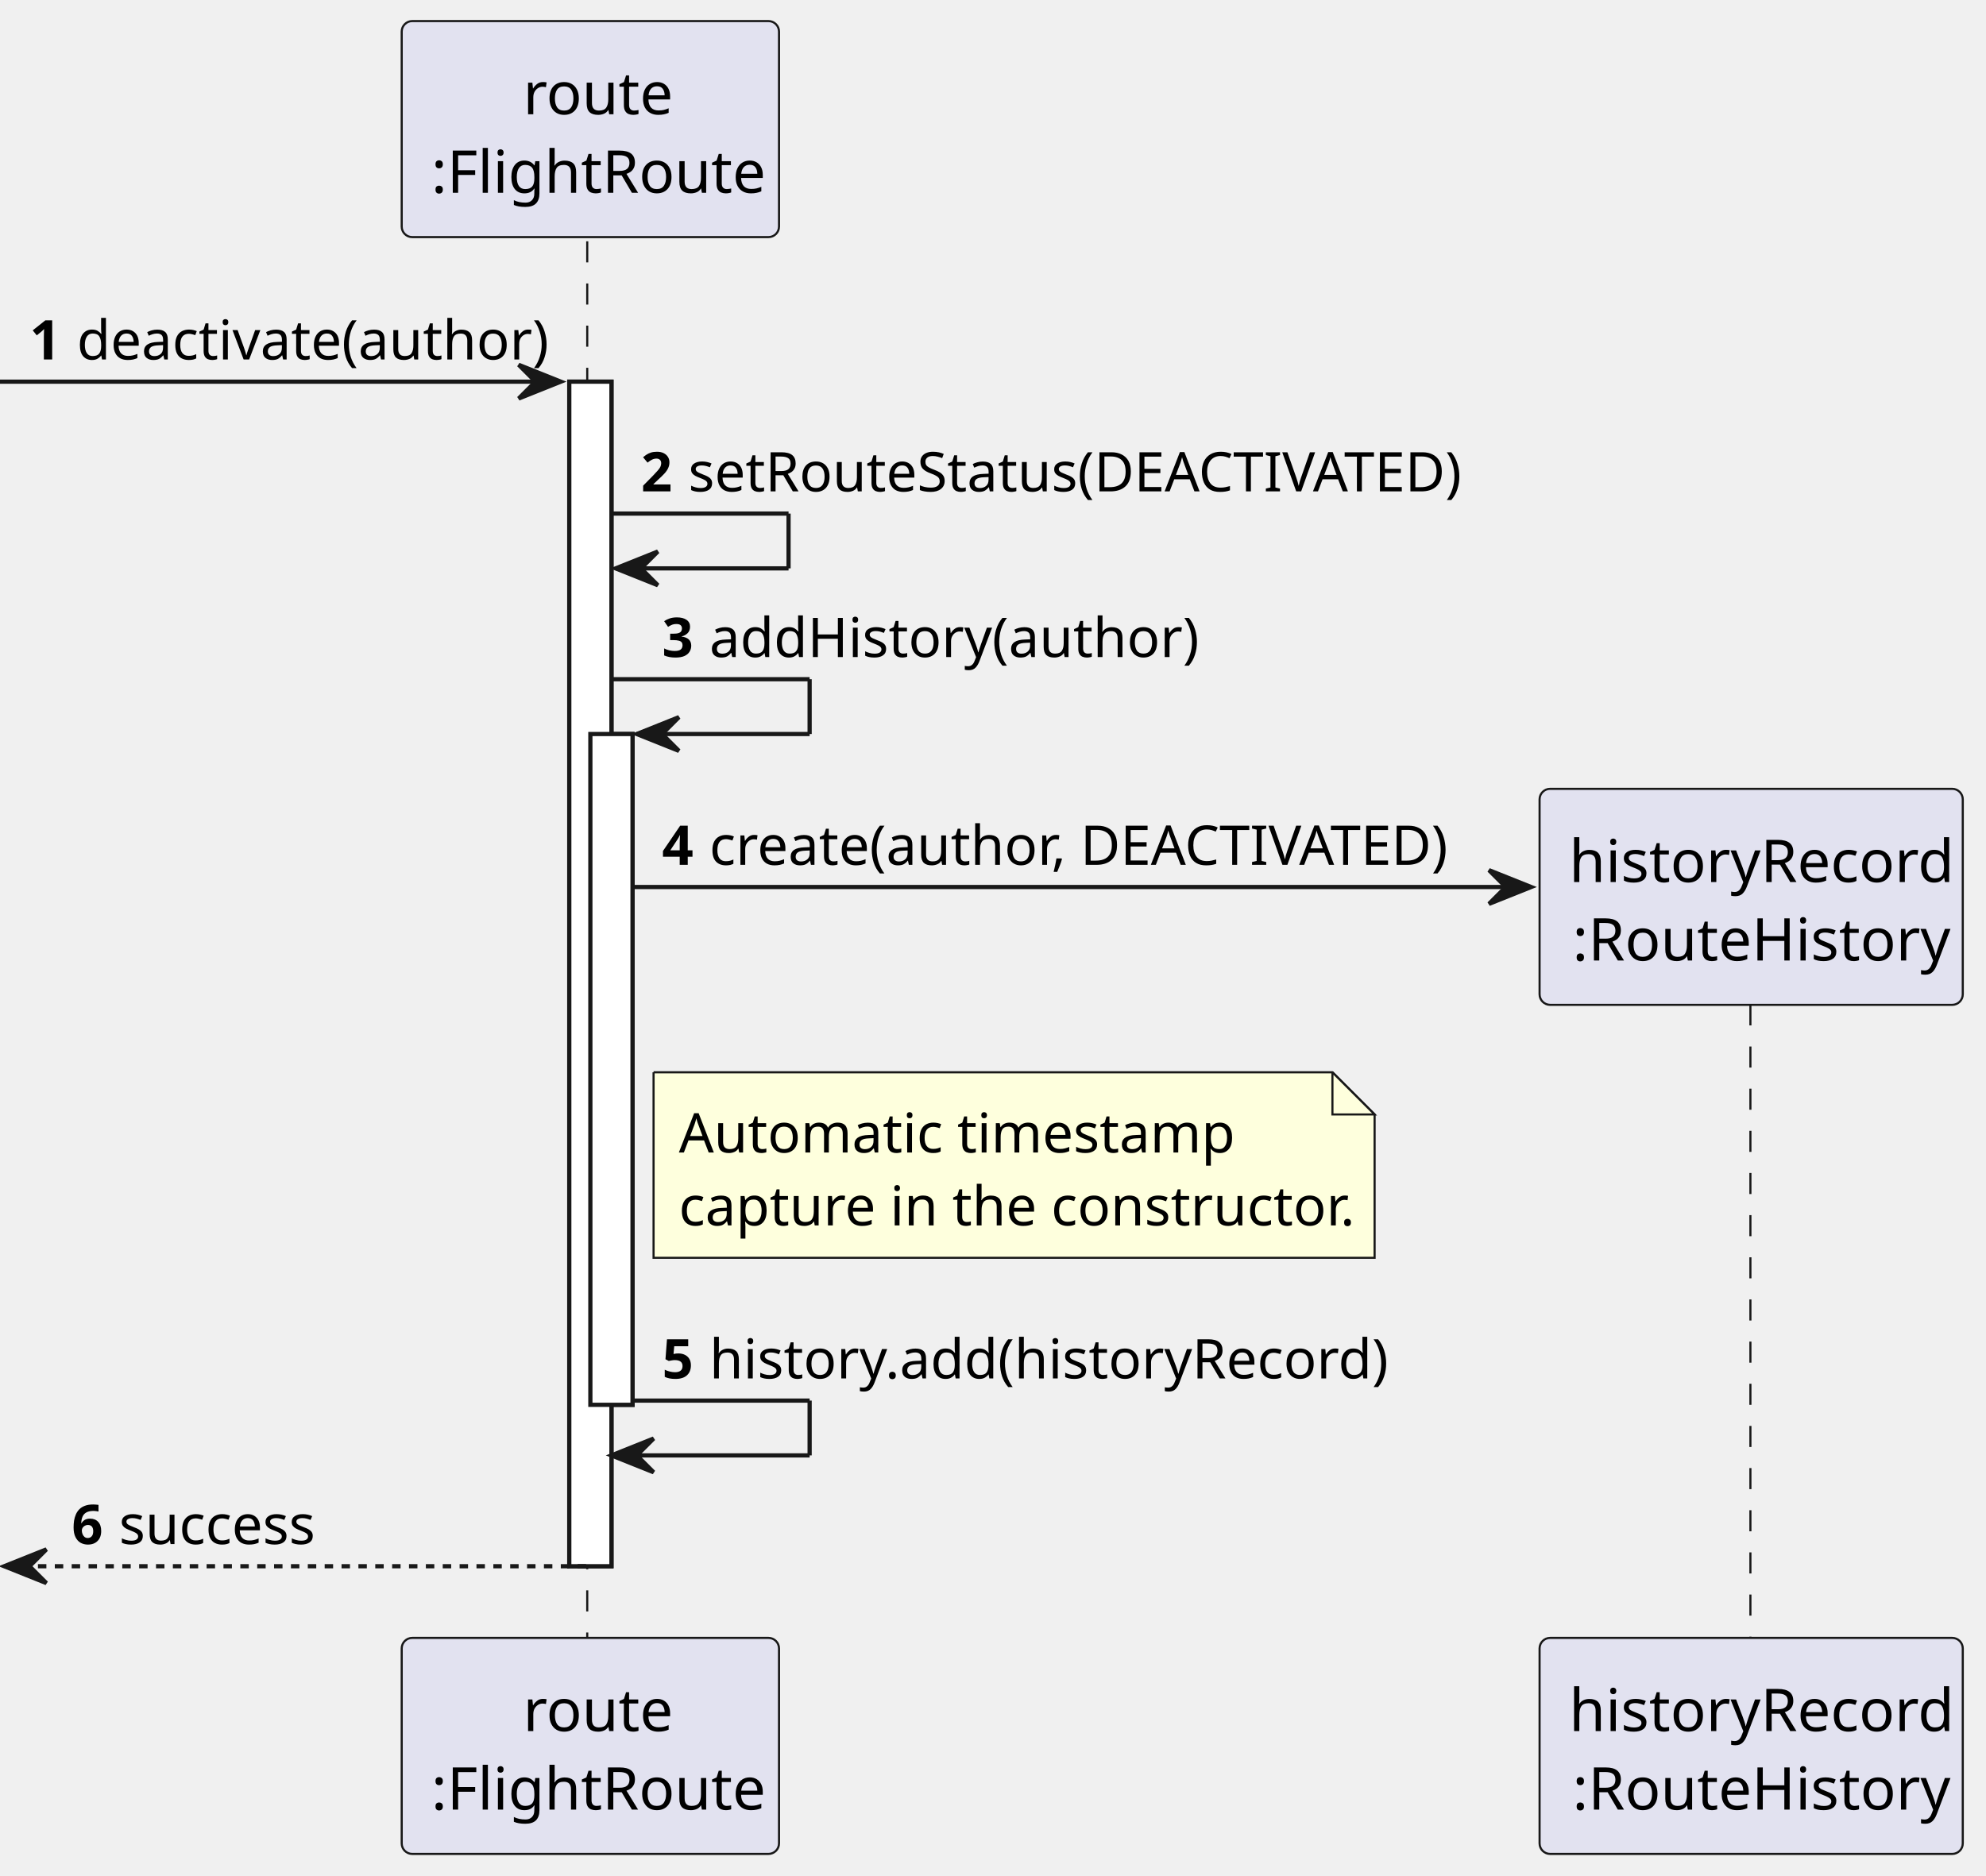
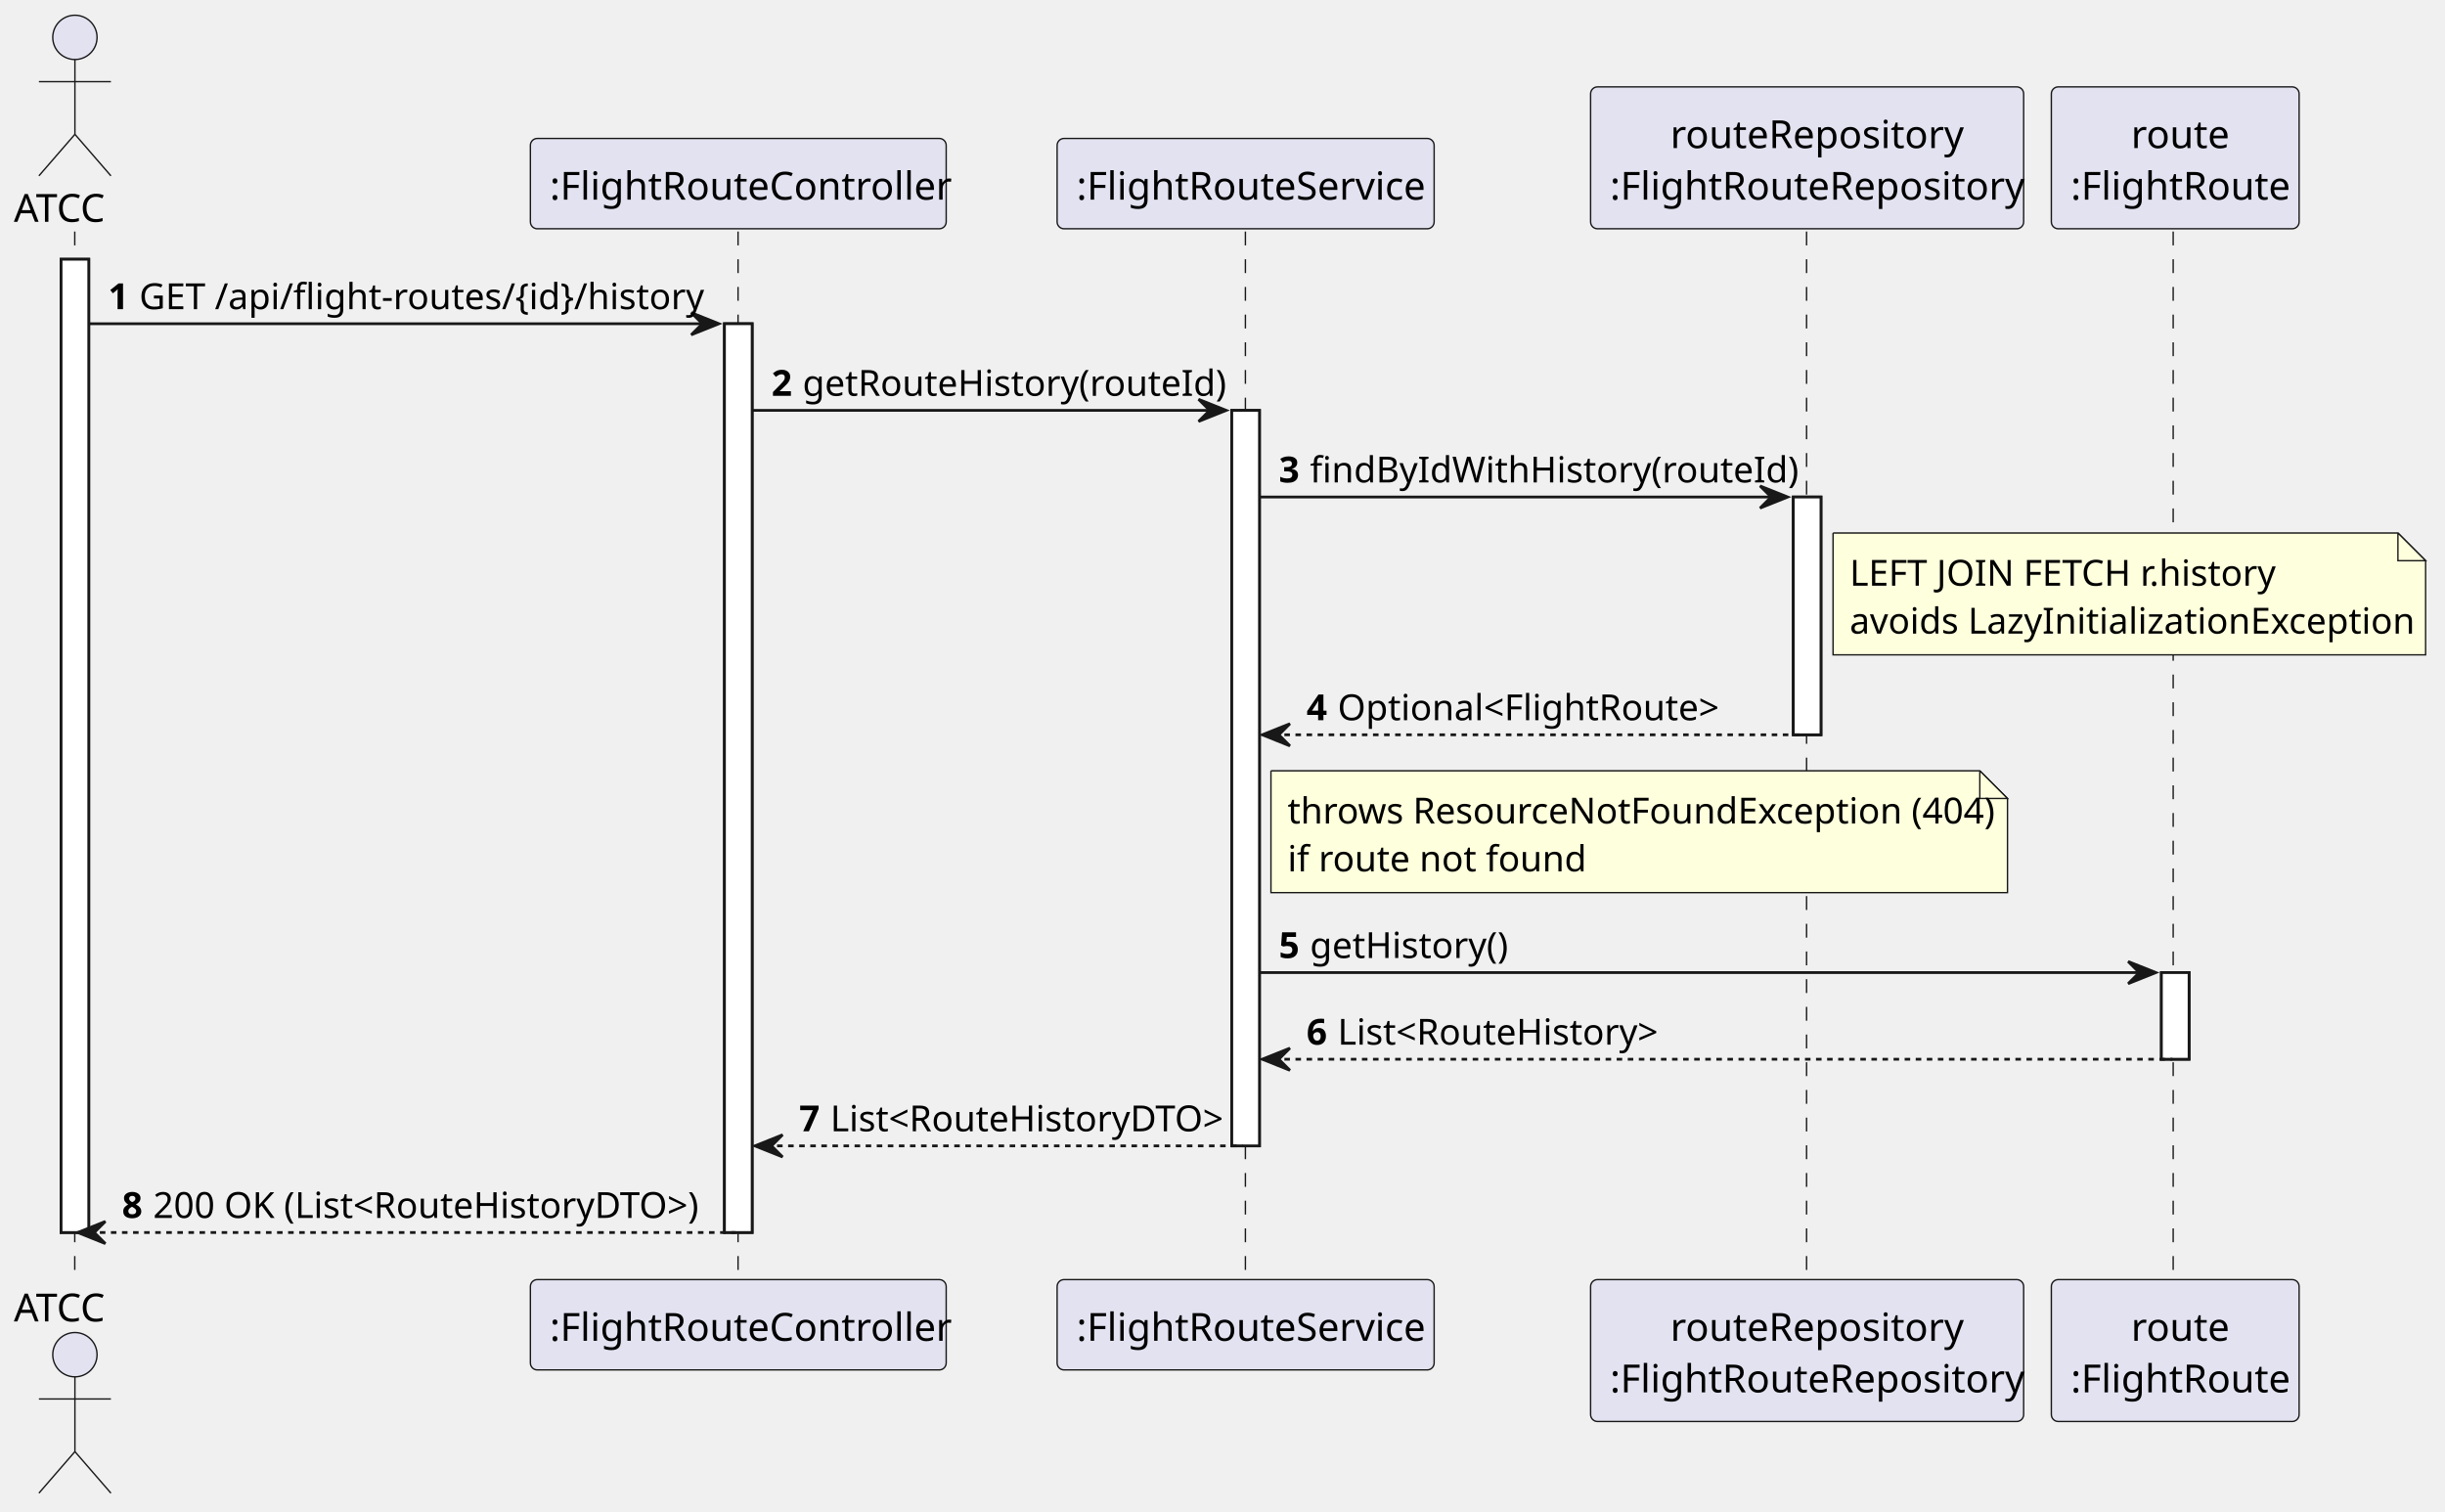
- <svg xmlns="http://www.w3.org/2000/svg" contentStyleType="text/css" data-diagram-type="SEQUENCE" height="445px" preserveAspectRatio="none" style="width:471px;height:445px;background:#FFFFFF;" version="1.1" viewBox="0 0 471 445" width="471px" zoomAndPan="magnify">
+ <svg xmlns="http://www.w3.org/2000/svg" contentStyleType="text/css" data-diagram-type="SEQUENCE" height="546px" preserveAspectRatio="none" style="width:883px;height:546px;background:#FFFFFF;" version="1.1" viewBox="0 0 883 546" width="883px" zoomAndPan="magnify">
  <defs />
  <g>
    <g>
-       <rect fill="#FFFFFF" height="280.988" style="stroke:#181818;stroke-width:1;" width="10" x="135.011" y="90.533" />
+       <rect fill="#FFFFFF" height="351.492" style="stroke:#181818;stroke-width:1;" width="10" x="22.055" y="93.621" />
    </g>
    <g>
-       <rect fill="#FFFFFF" height="159.115" style="stroke:#181818;stroke-width:1;" width="10" x="140.011" y="174.115" />
+       <rect fill="#FFFFFF" height="328.201" style="stroke:#181818;stroke-width:1;" width="10" x="261.631" y="116.912" />
    </g>
    <g>
-       <rect fill="#000000" fill-opacity="0" height="332.279" width="8" x="136.011" y="57.242" />
-       <line style="stroke:#181818;stroke-width:0.5;stroke-dasharray:5,5;" x1="139.269" x2="139.269" y1="57.242" y2="389.522" />
+       <rect fill="#FFFFFF" height="265.619" style="stroke:#181818;stroke-width:1;" width="10" x="444.853" y="148.203" />
    </g>
    <g>
-       <rect fill="#000000" fill-opacity="0" height="161.285" width="8" x="411.31" y="228.236" />
-       <line style="stroke:#181818;stroke-width:0.5;stroke-dasharray:5,5;" x1="415.127" x2="415.127" y1="228.236" y2="389.522" />
+       <rect fill="#FFFFFF" height="85.873" style="stroke:#181818;stroke-width:1;" width="10" x="647.634" y="179.494" />
+     </g>
+     <g>
+       <rect fill="#FFFFFF" height="31.291" style="stroke:#181818;stroke-width:1;" width="10" x="780.575" y="351.24" />
+     </g>
+     <g>
+       <rect fill="#000000" fill-opacity="0" height="379.492" width="8" x="23.055" y="83.621" />
+       <line style="stroke:#181818;stroke-width:0.5;stroke-dasharray:5,5;" x1="27" x2="27" y1="83.621" y2="463.113" />
+     </g>
+     <g>
+       <rect fill="#000000" fill-opacity="0" height="379.492" width="8" x="262.631" y="83.621" />
+       <line style="stroke:#181818;stroke-width:0.5;stroke-dasharray:5,5;" x1="266.545" x2="266.545" y1="83.621" y2="463.113" />
+     </g>
+     <g>
+       <rect fill="#000000" fill-opacity="0" height="379.492" width="8" x="445.853" y="83.621" />
+       <line style="stroke:#181818;stroke-width:0.5;stroke-dasharray:5,5;" x1="449.771" x2="449.771" y1="83.621" y2="463.113" />
+     </g>
+     <g>
+       <rect fill="#000000" fill-opacity="0" height="379.492" width="8" x="648.634" y="83.621" />
+       <line style="stroke:#181818;stroke-width:0.5;stroke-dasharray:5,5;" x1="652.434" x2="652.434" y1="83.621" y2="463.113" />
+     </g>
+     <g>
+       <rect fill="#000000" fill-opacity="0" height="379.492" width="8" x="781.575" y="83.621" />
+       <line style="stroke:#181818;stroke-width:0.5;stroke-dasharray:5,5;" x1="784.833" x2="784.833" y1="83.621" y2="463.113" />
+     </g>
+     <g class="participant participant-head" data-participant="ATCC">
+       <text fill="#000000" font-family="sans-serif" font-size="14" lengthAdjust="spacing" textLength="38.11" x="5" y="80.107">ATCC</text>
+       <ellipse cx="27.055" cy="13.5" fill="#E2E2F0" rx="8" ry="8" style="stroke:#181818;stroke-width:0.5;" />
+       <path d="M27.055,21.5 L27.055,48.5 M14.055,29.5 L40.055,29.5 M27.055,48.5 L14.055,63.5 M27.055,48.5 L40.055,63.5" fill="none" style="stroke:#181818;stroke-width:0.5;" />
+     </g>
+     <g class="participant participant-tail" data-participant="ATCC">
+       <text fill="#000000" font-family="sans-serif" font-size="14" lengthAdjust="spacing" textLength="38.11" x="5" y="477.221">ATCC</text>
+       <ellipse cx="27.055" cy="489.234" fill="#E2E2F0" rx="8" ry="8" style="stroke:#181818;stroke-width:0.5;" />
+       <path d="M27.055,497.234 L27.055,524.234 M14.055,505.234 L40.055,505.234 M27.055,524.234 L14.055,539.234 M27.055,524.234 L40.055,539.234" fill="none" style="stroke:#181818;stroke-width:0.5;" />
+     </g>
+     <g class="participant participant-head" data-participant="Ctrl">
+       <rect fill="#E2E2F0" height="32.621" rx="2.5" ry="2.5" style="stroke:#181818;stroke-width:0.5;" width="150.172" x="191.545" y="50" />
+       <text fill="#000000" font-family="sans-serif" font-size="14" lengthAdjust="spacing" textLength="136.172" x="198.545" y="72.107">:FlightRouteController</text>
+     </g>
+     <g class="participant participant-tail" data-participant="Ctrl">
+       <rect fill="#E2E2F0" height="32.621" rx="2.5" ry="2.5" style="stroke:#181818;stroke-width:0.5;" width="150.172" x="191.545" y="462.113" />
+       <text fill="#000000" font-family="sans-serif" font-size="14" lengthAdjust="spacing" textLength="136.172" x="198.545" y="484.221">:FlightRouteController</text>
+     </g>
+     <g class="participant participant-head" data-participant="Service">
+       <rect fill="#E2E2F0" height="32.621" rx="2.5" ry="2.5" style="stroke:#181818;stroke-width:0.5;" width="136.165" x="381.771" y="50" />
+       <text fill="#000000" font-family="sans-serif" font-size="14" lengthAdjust="spacing" textLength="122.165" x="388.771" y="72.107">:FlightRouteService</text>
+     </g>
+     <g class="participant participant-tail" data-participant="Service">
+       <rect fill="#E2E2F0" height="32.621" rx="2.5" ry="2.5" style="stroke:#181818;stroke-width:0.5;" width="136.165" x="381.771" y="462.113" />
+       <text fill="#000000" font-family="sans-serif" font-size="14" lengthAdjust="spacing" textLength="122.165" x="388.771" y="484.221">:FlightRouteService</text>
+     </g>
+     <g class="participant participant-head" data-participant="Repo">
+       <rect fill="#E2E2F0" height="51.242" rx="2.5" ry="2.5" style="stroke:#181818;stroke-width:0.5;" width="156.399" x="574.434" y="31.379" />
+       <text fill="#000000" font-family="sans-serif" font-size="14" lengthAdjust="spacing" textLength="98.827" x="603.22" y="53.486">routeRepository</text>
+       <text fill="#000000" font-family="sans-serif" font-size="14" lengthAdjust="spacing" textLength="142.399" x="581.434" y="72.107">:FlightRouteRepository</text>
+     </g>
+     <g class="participant participant-tail" data-participant="Repo">
+       <rect fill="#E2E2F0" height="51.242" rx="2.5" ry="2.5" style="stroke:#181818;stroke-width:0.5;" width="156.399" x="574.434" y="462.113" />
+       <text fill="#000000" font-family="sans-serif" font-size="14" lengthAdjust="spacing" textLength="98.827" x="603.22" y="484.221">routeRepository</text>
+       <text fill="#000000" font-family="sans-serif" font-size="14" lengthAdjust="spacing" textLength="142.399" x="581.434" y="502.842">:FlightRouteRepository</text>
    </g>
    <g class="participant participant-head" data-participant="Route">
-       <rect fill="#E2E2F0" height="51.242" rx="2.5" ry="2.5" style="stroke:#181818;stroke-width:0.5;" width="89.482" x="95.269" y="5" />
-       <text fill="#000000" font-family="sans-serif" font-size="14" lengthAdjust="spacing" textLength="31.91" x="124.056" y="27.107">route</text>
-       <text fill="#000000" font-family="sans-serif" font-size="14" lengthAdjust="spacing" textLength="75.482" x="102.269" y="45.728">:FlightRoute</text>
+       <rect fill="#E2E2F0" height="51.242" rx="2.5" ry="2.5" style="stroke:#181818;stroke-width:0.5;" width="89.482" x="740.833" y="31.379" />
+       <text fill="#000000" font-family="sans-serif" font-size="14" lengthAdjust="spacing" textLength="31.91" x="769.62" y="53.486">route</text>
+       <text fill="#000000" font-family="sans-serif" font-size="14" lengthAdjust="spacing" textLength="75.482" x="747.833" y="72.107">:FlightRoute</text>
    </g>
    <g class="participant participant-tail" data-participant="Route">
-       <rect fill="#E2E2F0" height="51.242" rx="2.5" ry="2.5" style="stroke:#181818;stroke-width:0.5;" width="89.482" x="95.269" y="388.522" />
-       <text fill="#000000" font-family="sans-serif" font-size="14" lengthAdjust="spacing" textLength="31.91" x="124.056" y="410.629">route</text>
-       <text fill="#000000" font-family="sans-serif" font-size="14" lengthAdjust="spacing" textLength="75.482" x="102.269" y="429.25">:FlightRoute</text>
-     </g>
-     <g class="participant participant-tail" data-participant="History">
-       <rect fill="#E2E2F0" height="51.242" rx="2.5" ry="2.5" style="stroke:#181818;stroke-width:0.5;" width="100.365" x="365.127" y="388.522" />
-       <text fill="#000000" font-family="sans-serif" font-size="14" lengthAdjust="spacing" textLength="86.365" x="372.127" y="410.629">historyRecord</text>
-       <text fill="#000000" font-family="sans-serif" font-size="14" lengthAdjust="spacing" textLength="84.807" x="372.906" y="429.25">:RouteHistory</text>
+       <rect fill="#E2E2F0" height="51.242" rx="2.5" ry="2.5" style="stroke:#181818;stroke-width:0.5;" width="89.482" x="740.833" y="462.113" />
+       <text fill="#000000" font-family="sans-serif" font-size="14" lengthAdjust="spacing" textLength="31.91" x="769.62" y="484.221">route</text>
+       <text fill="#000000" font-family="sans-serif" font-size="14" lengthAdjust="spacing" textLength="75.482" x="747.833" y="502.842">:FlightRoute</text>
    </g>
    <g>
-       <rect fill="#FFFFFF" height="280.988" style="stroke:#181818;stroke-width:1;" width="10" x="135.011" y="90.533" />
+       <rect fill="#FFFFFF" height="351.492" style="stroke:#181818;stroke-width:1;" width="10" x="22.055" y="93.621" />
    </g>
    <g>
-       <rect fill="#FFFFFF" height="159.115" style="stroke:#181818;stroke-width:1;" width="10" x="140.011" y="174.115" />
+       <rect fill="#FFFFFF" height="328.201" style="stroke:#181818;stroke-width:1;" width="10" x="261.631" y="116.912" />
    </g>
-     <g class="message" data-participant-1="Route" data-participant-2="Route">
-       <polygon fill="#181818" points="123.011,86.533,133.011,90.533,123.011,94.533,127.011,90.533" style="stroke:#181818;stroke-width:1;" />
-       <line style="stroke:#181818;stroke-width:1;" x1="0" x2="129.011" y1="90.533" y2="90.533" />
-       <text fill="#000000" font-family="sans-serif" font-size="13" font-weight="bold" lengthAdjust="spacing" textLength="7.23" x="7" y="85.27">1</text>
-       <text fill="#000000" font-family="sans-serif" font-size="13" lengthAdjust="spacing" textLength="104.781" x="18.23" y="85.27">deactivate(author)</text>
+     <g>
+       <rect fill="#FFFFFF" height="265.619" style="stroke:#181818;stroke-width:1;" width="10" x="444.853" y="148.203" />
    </g>
-     <g class="message" data-participant-1="Route" data-participant-2="Route">
-       <line style="stroke:#181818;stroke-width:1;" x1="145.011" x2="187.011" y1="121.824" y2="121.824" />
-       <line style="stroke:#181818;stroke-width:1;" x1="187.011" x2="187.011" y1="121.824" y2="134.824" />
-       <line style="stroke:#181818;stroke-width:1;" x1="146.011" x2="187.011" y1="134.824" y2="134.824" />
-       <polygon fill="#181818" points="156.011,130.824,146.011,134.824,156.011,138.824,152.011,134.824" style="stroke:#181818;stroke-width:1;" />
-       <text fill="#000000" font-family="sans-serif" font-size="13" font-weight="bold" lengthAdjust="spacing" textLength="7.23" x="152.011" y="116.561">2</text>
-       <text fill="#000000" font-family="sans-serif" font-size="13" lengthAdjust="spacing" textLength="188.557" x="163.241" y="116.561">setRouteStatus(DEACTIVATED)</text>
+     <g>
+       <rect fill="#FFFFFF" height="85.873" style="stroke:#181818;stroke-width:1;" width="10" x="647.634" y="179.494" />
    </g>
-     <g class="message" data-participant-1="Route" data-participant-2="Route">
-       <line style="stroke:#181818;stroke-width:1;" x1="145.011" x2="192.011" y1="161.115" y2="161.115" />
-       <line style="stroke:#181818;stroke-width:1;" x1="192.011" x2="192.011" y1="161.115" y2="174.115" />
-       <line style="stroke:#181818;stroke-width:1;" x1="151.011" x2="192.011" y1="174.115" y2="174.115" />
-       <polygon fill="#181818" points="161.011,170.115,151.011,174.115,161.011,178.115,157.011,174.115" style="stroke:#181818;stroke-width:1;" />
-       <text fill="#000000" font-family="sans-serif" font-size="13" font-weight="bold" lengthAdjust="spacing" textLength="7.23" x="157.011" y="155.852">3</text>
-       <text fill="#000000" font-family="sans-serif" font-size="13" lengthAdjust="spacing" textLength="107.656" x="168.241" y="155.852">addHistory(author)</text>
+     <g>
+       <rect fill="#FFFFFF" height="31.291" style="stroke:#181818;stroke-width:1;" width="10" x="780.575" y="351.24" />
    </g>
-     <g class="message" data-participant-1="Route" data-participant-2="History">
-       <polygon fill="#181818" points="353.127,206.406,363.127,210.406,353.127,214.406,357.127,210.406" style="stroke:#181818;stroke-width:1;" />
-       <line style="stroke:#181818;stroke-width:1;" x1="150.011" x2="359.127" y1="210.406" y2="210.406" />
-       <text fill="#000000" font-family="sans-serif" font-size="13" font-weight="bold" lengthAdjust="spacing" textLength="7.23" x="157.011" y="205.144">4</text>
-       <text fill="#000000" font-family="sans-serif" font-size="13" lengthAdjust="spacing" textLength="179.886" x="168.241" y="205.144">create(author, DEACTIVATED)</text>
+     <g class="message" data-participant-1="ATCC" data-participant-2="Ctrl">
+       <polygon fill="#181818" points="249.631,112.912,259.631,116.912,249.631,120.912,253.631,116.912" style="stroke:#181818;stroke-width:1;" />
+       <line style="stroke:#181818;stroke-width:1;" x1="32.055" x2="255.631" y1="116.912" y2="116.912" />
+       <text fill="#000000" font-family="sans-serif" font-size="13" font-weight="bold" lengthAdjust="spacing" textLength="7.23" x="39.055" y="111.649">1</text>
+       <text fill="#000000" font-family="sans-serif" font-size="13" lengthAdjust="spacing" textLength="187.142" x="50.285" y="111.649">GET /api/flight-routes/{id}/history</text>
    </g>
-     <rect fill="#E2E2F0" height="51.242" rx="2.5" ry="2.5" style="stroke:#181818;stroke-width:0.5;" width="100.365" x="365.127" y="187.115" />
-     <text fill="#000000" font-family="sans-serif" font-size="14" lengthAdjust="spacing" textLength="86.365" x="372.127" y="209.223">historyRecord</text>
-     <text fill="#000000" font-family="sans-serif" font-size="14" lengthAdjust="spacing" textLength="84.807" x="372.906" y="227.844">:RouteHistory</text>
-     <path d="M155,254.357 L155,298.357 L326,298.357 L326,264.357 L316,254.357 L155,254.357" fill="#FEFFDD" style="stroke:#181818;stroke-width:0.5;" />
-     <path d="M316,254.357 L316,264.357 L326,264.357 L316,254.357" fill="#FEFFDD" style="stroke:#181818;stroke-width:0.5;" />
-     <text fill="#000000" font-family="sans-serif" font-size="13" lengthAdjust="spacing" textLength="121.374" x="161" y="273.386">Automatic timestamp</text>
-     <text fill="#000000" font-family="sans-serif" font-size="13" lengthAdjust="spacing" textLength="150.3" x="161" y="290.677">capture in the constructor.</text>
-     <g class="message" data-participant-1="Route" data-participant-2="Route">
-       <line style="stroke:#181818;stroke-width:1;" x1="150.011" x2="192.011" y1="332.231" y2="332.231" />
-       <line style="stroke:#181818;stroke-width:1;" x1="192.011" x2="192.011" y1="332.231" y2="345.231" />
-       <line style="stroke:#181818;stroke-width:1;" x1="145.011" x2="192.011" y1="345.231" y2="345.231" />
-       <polygon fill="#181818" points="155.011,341.231,145.011,345.231,155.011,349.231,151.011,345.231" style="stroke:#181818;stroke-width:1;" />
-       <text fill="#000000" font-family="sans-serif" font-size="13" font-weight="bold" lengthAdjust="spacing" textLength="7.23" x="157.011" y="326.968">5</text>
-       <text fill="#000000" font-family="sans-serif" font-size="13" lengthAdjust="spacing" textLength="152.445" x="168.241" y="326.968">history.add(historyRecord)</text>
+     <g class="message" data-participant-1="Ctrl" data-participant-2="Service">
+       <polygon fill="#181818" points="432.853,144.203,442.853,148.203,432.853,152.203,436.853,148.203" style="stroke:#181818;stroke-width:1;" />
+       <line style="stroke:#181818;stroke-width:1;" x1="271.631" x2="438.853" y1="148.203" y2="148.203" />
+       <text fill="#000000" font-family="sans-serif" font-size="13" font-weight="bold" lengthAdjust="spacing" textLength="7.23" x="278.631" y="142.94">2</text>
+       <text fill="#000000" font-family="sans-serif" font-size="13" lengthAdjust="spacing" textLength="142.34" x="289.861" y="142.94">getRouteHistory(routeId)</text>
    </g>
-     <g class="message" data-participant-1="Route" data-participant-2="Route">
-       <polygon fill="#181818" points="11,367.522,1,371.522,11,375.522,7,371.522" style="stroke:#181818;stroke-width:1;" />
-       <line style="stroke:#181818;stroke-width:1;stroke-dasharray:2,2;" x1="5" x2="139.011" y1="371.522" y2="371.522" />
-       <text fill="#000000" font-family="sans-serif" font-size="13" font-weight="bold" lengthAdjust="spacing" textLength="7.23" x="17" y="366.259">6</text>
-       <text fill="#000000" font-family="sans-serif" font-size="13" lengthAdjust="spacing" textLength="46.96" x="28.23" y="366.259">success</text>
+     <g class="message" data-participant-1="Service" data-participant-2="Repo">
+       <polygon fill="#181818" points="635.634,175.494,645.634,179.494,635.634,183.494,639.634,179.494" style="stroke:#181818;stroke-width:1;" />
+       <line style="stroke:#181818;stroke-width:1;" x1="454.853" x2="641.634" y1="179.494" y2="179.494" />
+       <text fill="#000000" font-family="sans-serif" font-size="13" font-weight="bold" lengthAdjust="spacing" textLength="7.23" x="461.853" y="174.231">3</text>
+       <text fill="#000000" font-family="sans-serif" font-size="13" lengthAdjust="spacing" textLength="162.551" x="473.083" y="174.231">findByIdWithHistory(routeId)</text>
+     </g>
+     <path d="M662,192.494 L662,236.494 L876,236.494 L876,202.494 L866,192.494 L662,192.494" fill="#FEFFDD" style="stroke:#181818;stroke-width:0.5;" />
+     <path d="M866,192.494 L866,202.494 L876,202.494 L866,192.494" fill="#FEFFDD" style="stroke:#181818;stroke-width:0.5;" />
+     <text fill="#000000" font-family="sans-serif" font-size="13" lengthAdjust="spacing" textLength="161.789" x="668" y="211.523">LEFT JOIN FETCH r.history</text>
+     <text fill="#000000" font-family="sans-serif" font-size="13" lengthAdjust="spacing" textLength="193.667" x="668" y="228.814">avoids LazyInitializationException</text>
+     <g class="message" data-participant-1="Repo" data-participant-2="Service">
+       <polygon fill="#181818" points="465.853,261.367,455.853,265.367,465.853,269.367,461.853,265.367" style="stroke:#181818;stroke-width:1;" />
+       <line style="stroke:#181818;stroke-width:1;stroke-dasharray:2,2;" x1="459.853" x2="651.634" y1="265.367" y2="265.367" />
+       <text fill="#000000" font-family="sans-serif" font-size="13" font-weight="bold" lengthAdjust="spacing" textLength="7.23" x="471.853" y="260.104">4</text>
+       <text fill="#000000" font-family="sans-serif" font-size="13" lengthAdjust="spacing" textLength="130.083" x="483.083" y="260.104">Optional&lt;FlightRoute&gt;</text>
+     </g>
+     <path d="M459,278.367 L459,322.367 L725,322.367 L725,288.367 L715,278.367 L459,278.367" fill="#FEFFDD" style="stroke:#181818;stroke-width:0.5;" />
+     <path d="M715,278.367 L715,288.367 L725,288.367 L715,278.367" fill="#FEFFDD" style="stroke:#181818;stroke-width:0.5;" />
+     <text fill="#000000" font-family="sans-serif" font-size="13" lengthAdjust="spacing" textLength="245.68" x="465" y="297.396">throws ResourceNotFoundException (404)</text>
+     <text fill="#000000" font-family="sans-serif" font-size="13" lengthAdjust="spacing" textLength="97.57" x="465" y="314.687">if route not found</text>
+     <g class="message" data-participant-1="Service" data-participant-2="Route">
+       <polygon fill="#181818" points="768.575,347.24,778.575,351.24,768.575,355.24,772.575,351.24" style="stroke:#181818;stroke-width:1;" />
+       <line style="stroke:#181818;stroke-width:1;" x1="454.853" x2="774.575" y1="351.24" y2="351.24" />
+       <text fill="#000000" font-family="sans-serif" font-size="13" font-weight="bold" lengthAdjust="spacing" textLength="7.23" x="461.853" y="345.978">5</text>
+       <text fill="#000000" font-family="sans-serif" font-size="13" lengthAdjust="spacing" textLength="67.177" x="473.083" y="345.978">getHistory()</text>
+     </g>
+     <g class="message" data-participant-1="Route" data-participant-2="Service">
+       <polygon fill="#181818" points="465.853,378.531,455.853,382.531,465.853,386.531,461.853,382.531" style="stroke:#181818;stroke-width:1;" />
+       <line style="stroke:#181818;stroke-width:1;stroke-dasharray:2,2;" x1="459.853" x2="784.575" y1="382.531" y2="382.531" />
+       <text fill="#000000" font-family="sans-serif" font-size="13" font-weight="bold" lengthAdjust="spacing" textLength="7.23" x="471.853" y="377.269">6</text>
+       <text fill="#000000" font-family="sans-serif" font-size="13" lengthAdjust="spacing" textLength="110.551" x="483.083" y="377.269">List&lt;RouteHistory&gt;</text>
+     </g>
+     <g class="message" data-participant-1="Service" data-participant-2="Ctrl">
+       <polygon fill="#181818" points="282.631,409.822,272.631,413.822,282.631,417.822,278.631,413.822" style="stroke:#181818;stroke-width:1;" />
+       <line style="stroke:#181818;stroke-width:1;stroke-dasharray:2,2;" x1="276.631" x2="448.853" y1="413.822" y2="413.822" />
+       <text fill="#000000" font-family="sans-serif" font-size="13" font-weight="bold" lengthAdjust="spacing" textLength="7.23" x="288.631" y="408.56">7</text>
+       <text fill="#000000" font-family="sans-serif" font-size="13" lengthAdjust="spacing" textLength="137.992" x="299.861" y="408.56">List&lt;RouteHistoryDTO&gt;</text>
+     </g>
+     <g class="message" data-participant-1="Ctrl" data-participant-2="ATCC">
+       <polygon fill="#181818" points="38.055,441.113,28.055,445.113,38.055,449.113,34.055,445.113" style="stroke:#181818;stroke-width:1;" />
+       <line style="stroke:#181818;stroke-width:1;stroke-dasharray:2,2;" x1="32.055" x2="265.631" y1="445.113" y2="445.113" />
+       <text fill="#000000" font-family="sans-serif" font-size="13" font-weight="bold" lengthAdjust="spacing" textLength="7.23" x="44.055" y="439.851">8</text>
+       <text fill="#000000" font-family="sans-serif" font-size="13" lengthAdjust="spacing" textLength="194.346" x="55.285" y="439.851">200 OK (List&lt;RouteHistoryDTO&gt;)</text>
    </g>
  </g>
</svg>
